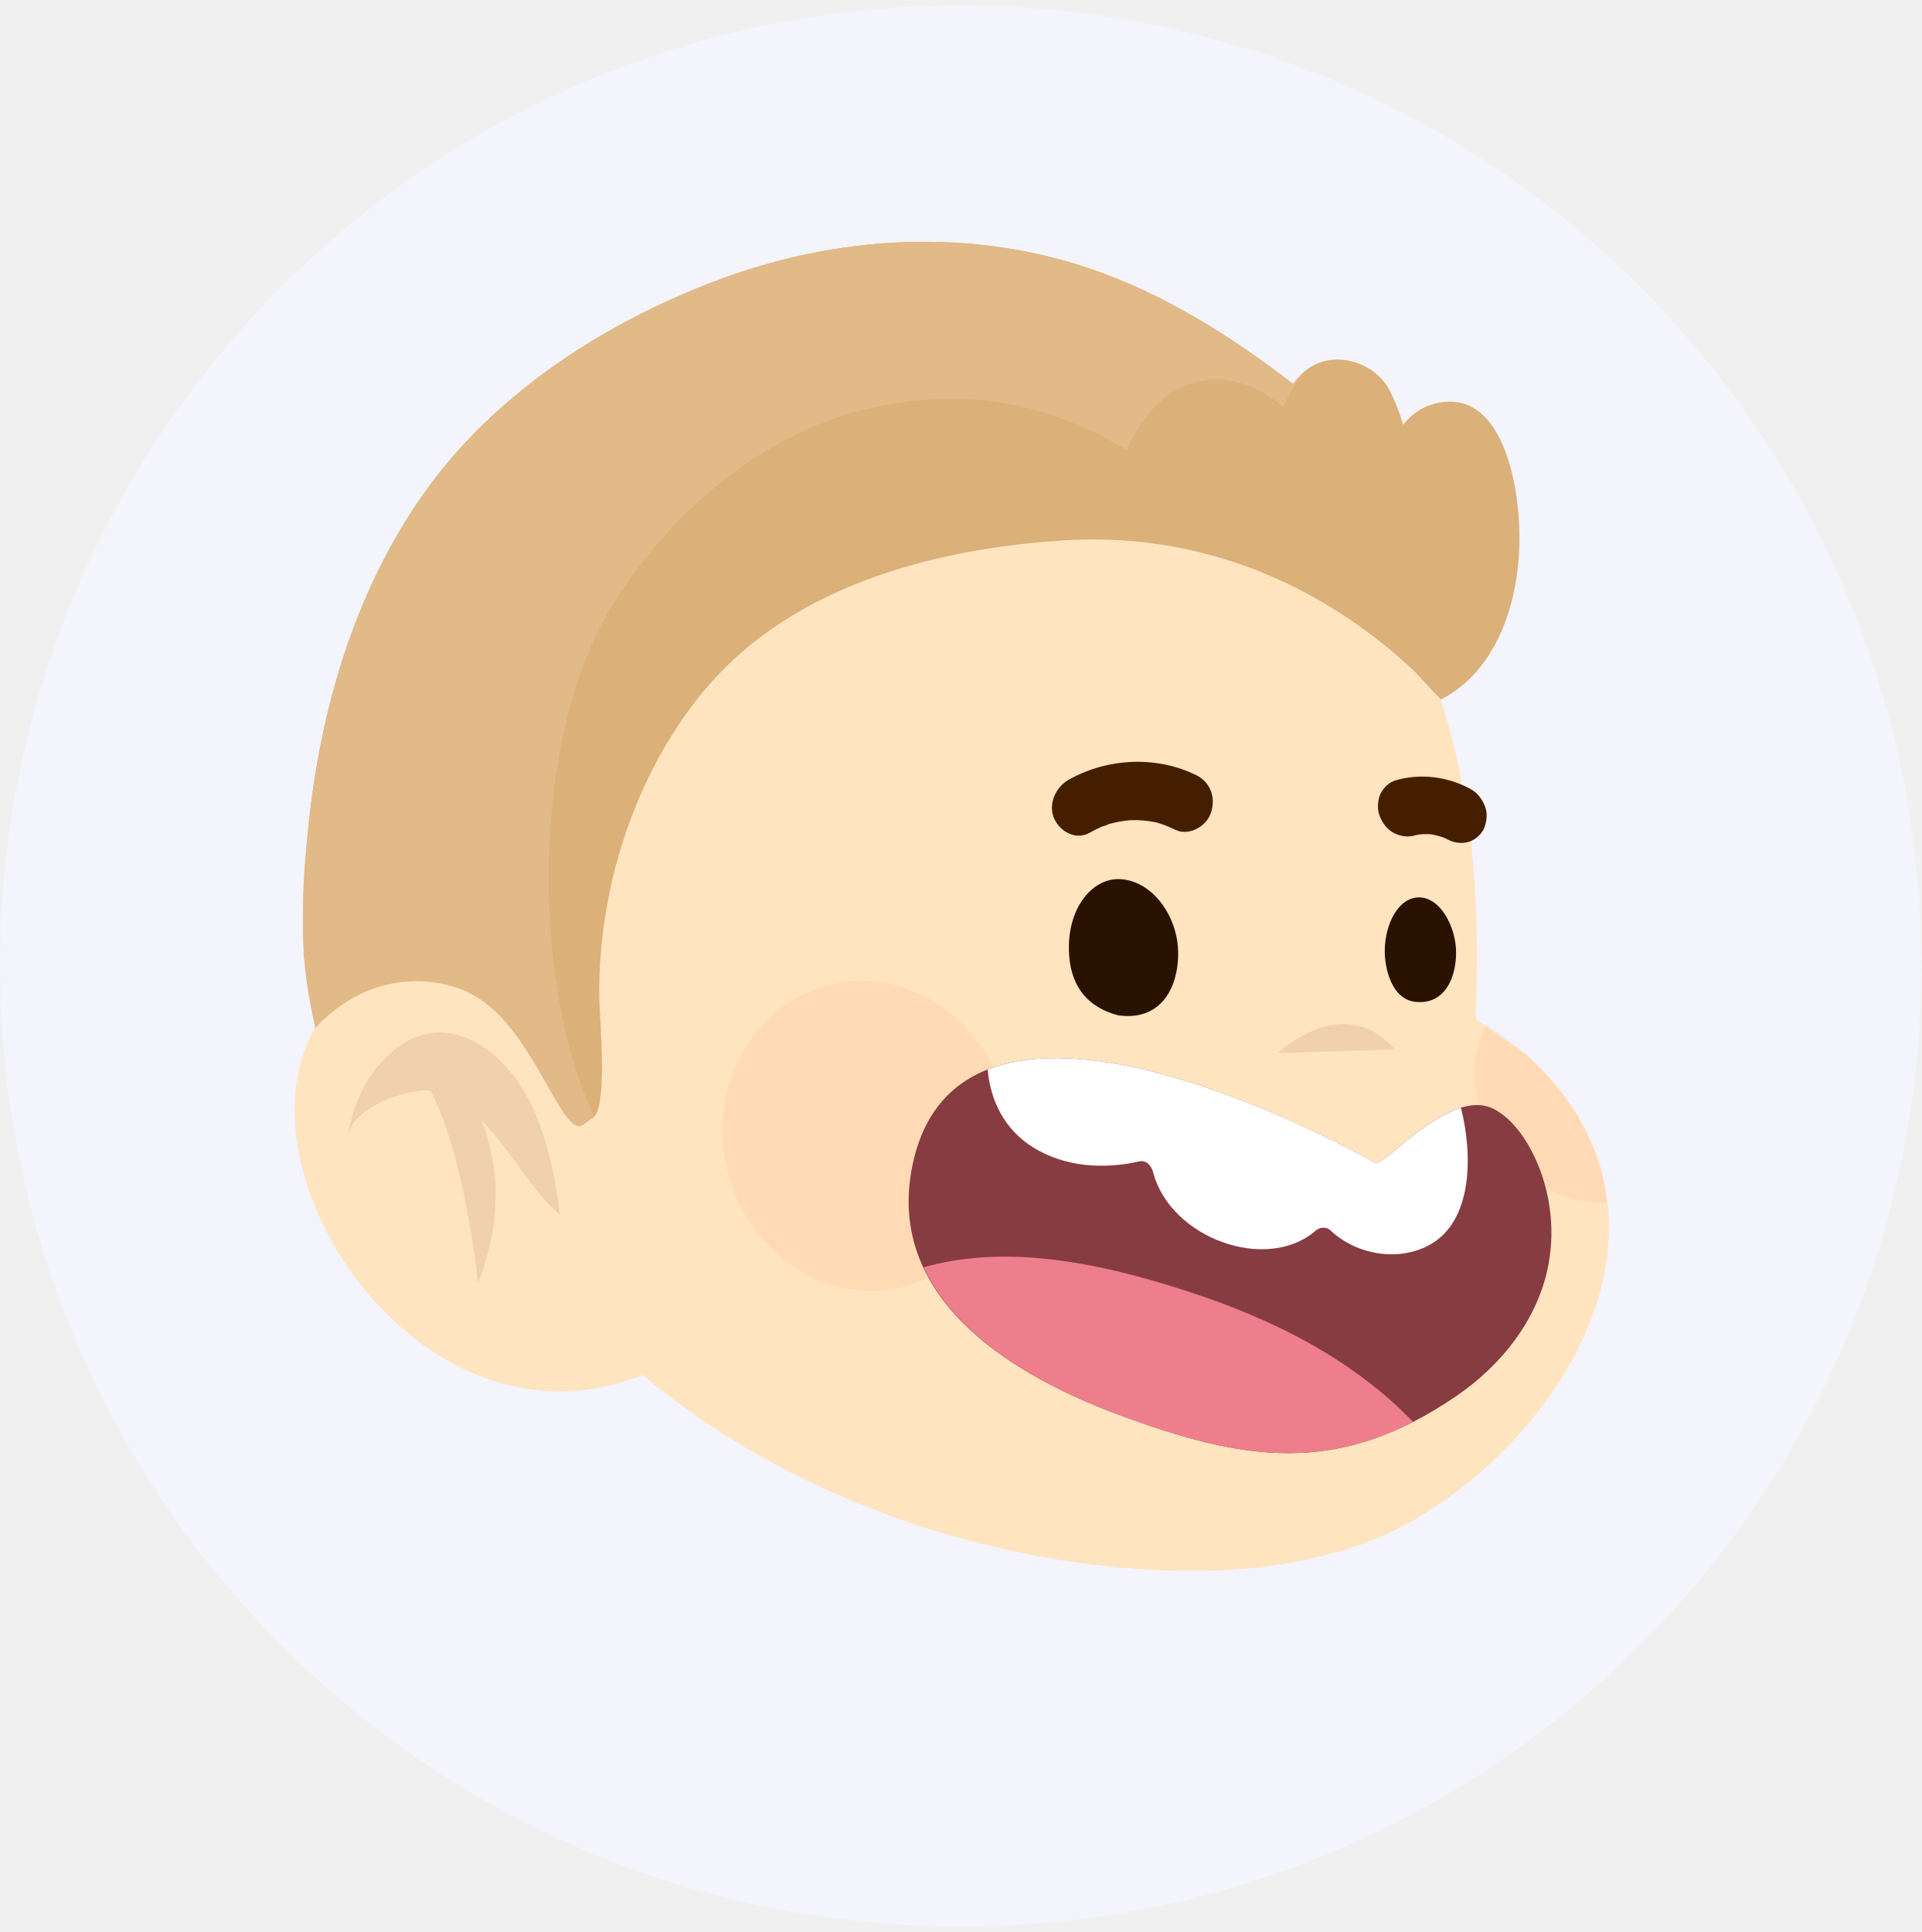
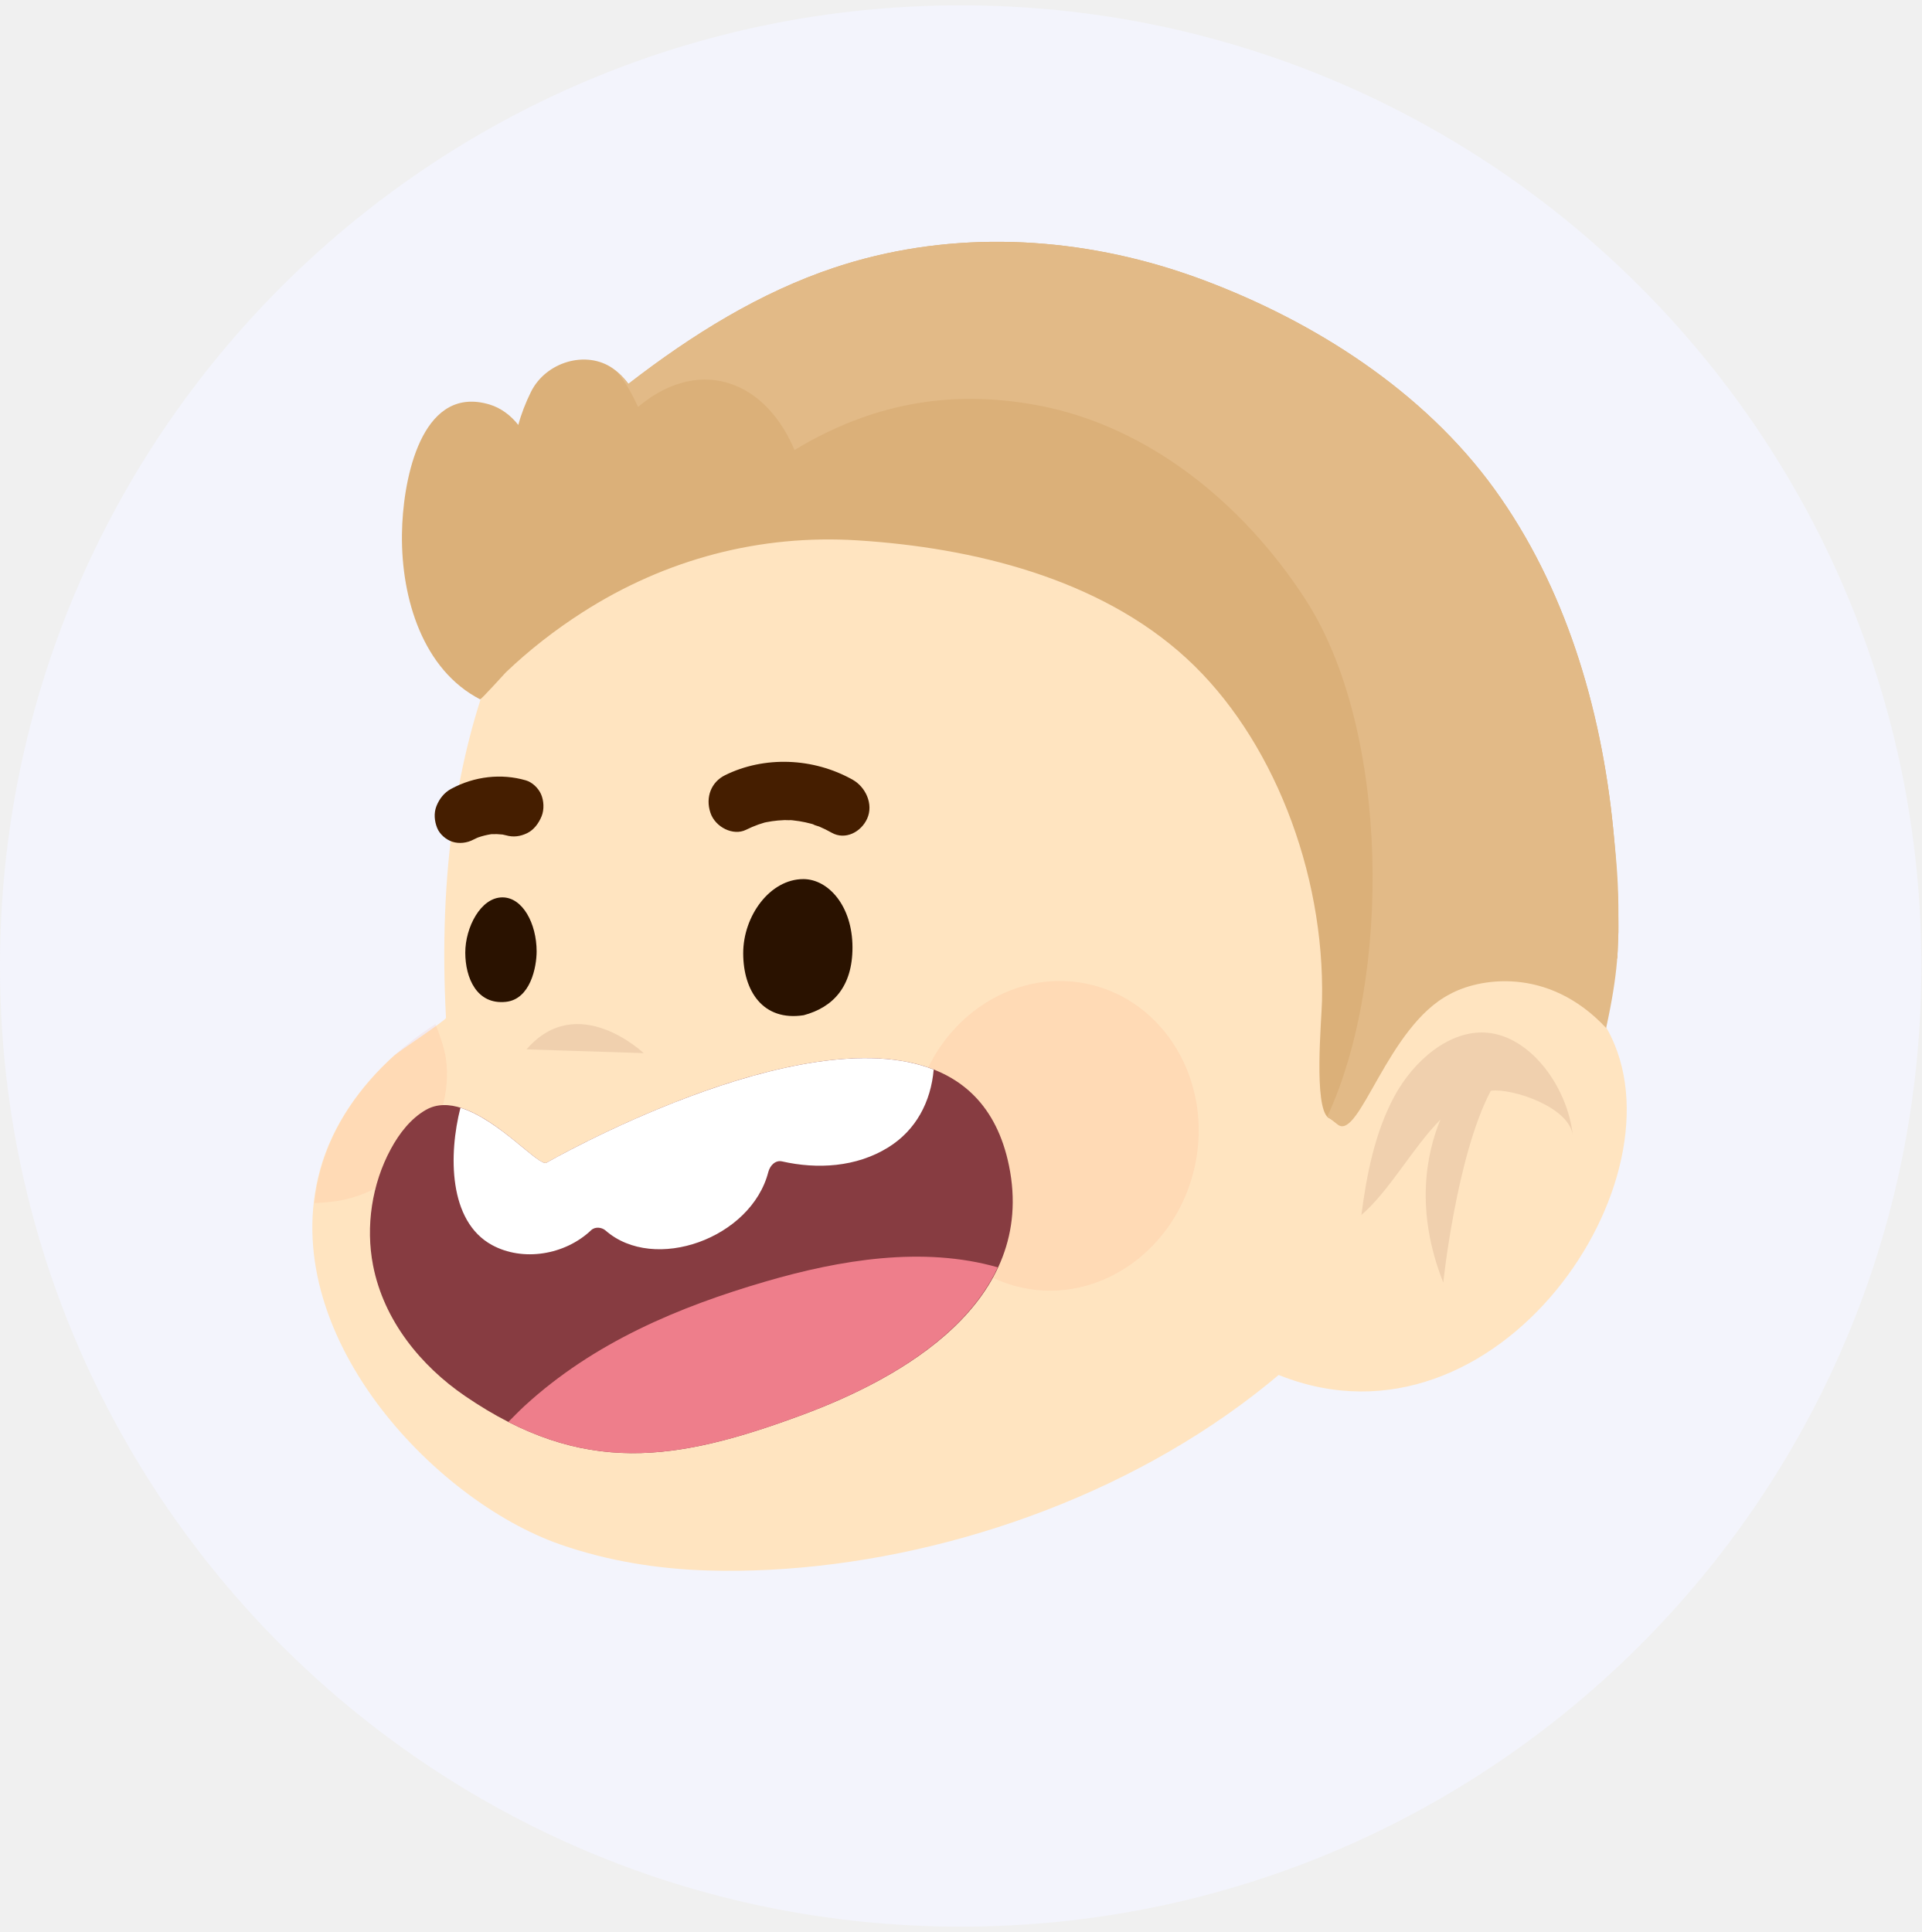
<svg xmlns="http://www.w3.org/2000/svg" width="360" height="362" viewBox="0 0 360 362" fill="none">
-   <rect y="1" width="360" height="360" rx="180" fill="#F3F4FC" />
-   <path d="M204.365 67.395C204.365 67.395 282.351 79.597 276.437 190.723C276.415 191.135 285.454 197.136 286.162 197.777C292.464 203.477 297.752 210.777 300.065 219.317C308.298 249.726 278.86 281.059 255.055 289.376C246.163 292.482 236.764 293.99 227.347 294.264C166.128 296.047 85.077 257.137 80.915 181.148C80.765 178.422 80.729 175.693 80.799 172.97C81.168 158.541 84.65 144.49 89.898 131.442C89.896 131.443 123.967 46.933 204.365 67.395Z" fill="#FFE4C0" />
+   <rect width="360" height="360" rx="180" transform="matrix(-1 0 0 1 360 1)" fill="#F3F4FC" />
+   <path d="M155.635 67.395C155.635 67.395 77.649 79.597 83.563 190.723C83.585 191.135 74.546 197.136 73.838 197.777C67.536 203.477 62.248 210.777 59.935 219.317C51.702 249.726 81.139 281.059 104.945 289.376C113.837 292.482 123.236 293.99 132.653 294.264C193.872 296.047 274.923 257.137 279.085 181.148C279.235 178.422 279.271 175.693 279.201 172.97C278.832 158.541 275.35 144.49 270.102 131.442C270.104 131.443 236.033 46.933 155.635 67.395Z" fill="#FFE4C0" />
  <g style="mix-blend-mode:multiply" opacity="0.5">
-     <path d="M278.409 191.892C277.565 193.961 276.723 196.605 276.488 198.118C275.485 204.605 277.705 211.305 281.561 216.122C285.221 220.696 290.449 223.663 295.51 224.782C297.219 225.161 299.288 225.355 301.097 225.416C299.19 206.628 283.897 195.351 278.409 191.892Z" fill="#FFE7E2" />
+     <path d="M81.591 191.892C82.435 193.961 83.277 196.605 83.512 198.118C84.515 204.605 82.295 211.305 78.439 216.122C74.779 220.696 69.551 223.663 64.49 224.782C62.781 225.161 60.712 225.355 58.903 225.416C60.81 206.628 76.103 195.351 81.591 191.892Z" fill="#FFE7E2" />
  </g>
  <g style="mix-blend-mode:multiply" opacity="0.5">
-     <path d="M168.489 241.277C182.971 238.165 191.958 222.902 188.562 207.187C185.166 191.472 170.674 181.256 156.192 184.368C141.71 187.481 132.723 202.743 136.119 218.458C139.515 234.173 154.007 244.39 168.489 241.277Z" fill="#FFE7E2" />
+     <path d="M191.511 241.277C177.029 238.165 168.042 222.902 171.438 207.187C174.834 191.472 189.326 181.256 203.808 184.368C218.29 187.481 227.277 202.743 223.881 218.458C220.485 234.173 205.993 244.39 191.511 241.277Z" fill="#FFE7E2" />
  </g>
-   <path opacity="0.3" d="M239.399 197.325C239.399 197.325 251.77 185.554 261.348 196.621Z" fill="#CBA284" />
-   <path d="M124.05 255.99C82.891 276.62 45.509 224.849 57.466 195.756C65.093 177.199 87.351 175.762 100.256 192.718C107.872 202.726 114.036 215.516 117.537 227.752" fill="#FFE4C0" />
-   <path opacity="0.3" d="M90.127 209.792C95.426 215.185 99.687 223.183 104.922 227.646C103.952 220.181 102.405 212.21 98.779 205.482C95.097 198.649 88.403 193.019 81.589 193.481C73.145 194.054 66.196 203.891 65.306 212.812C65.838 207.473 76.57 203.864 80.667 204.371C87.087 216.469 89.58 240.313 89.58 240.313C94.919 226.817 92.752 216.2 90.127 209.792Z" fill="#CBA284" />
-   <path d="M220.749 178.636C220.735 185.679 217.056 191.396 209.418 190.224C203.919 188.752 200.259 184.875 200.274 177.489C200.289 169.749 204.795 164.727 209.467 164.718C215.713 164.707 220.762 171.593 220.749 178.636Z" fill="#2A1200" />
-   <path d="M272.823 178.509C272.814 183.23 270.677 188.3 265.21 187.717C260.621 187.228 259.45 181.203 259.455 178.237C259.466 173.05 262.064 168.149 265.855 168.142C269.932 168.134 272.832 173.788 272.823 178.509Z" fill="#2A1200" />
-   <path d="M224.169 145.26C216.803 141.611 207.603 141.951 200.218 146.111C197.836 147.452 196.299 150.658 197.519 153.377C198.646 155.891 201.617 157.469 204.167 156.03C204.931 155.599 205.711 155.207 206.515 154.869C206.765 154.764 207.407 154.638 207.657 154.446C207.773 154.411 207.887 154.377 208.005 154.345C208.733 154.149 209.467 153.991 210.206 153.87C210.63 153.801 211.052 153.747 211.477 153.702C211.611 153.689 211.744 153.678 211.88 153.667C212.227 153.711 212.66 153.649 212.986 153.66C213.411 153.673 213.833 153.7 214.257 153.74C214.996 153.809 215.73 153.916 216.456 154.062C216.558 154.083 216.657 154.105 216.759 154.128C217.138 154.247 217.519 154.356 217.896 154.489C218.695 154.772 219.473 155.11 220.236 155.486C222.616 156.666 225.973 154.999 226.882 152.313C227.878 149.354 226.718 146.524 224.169 145.26Z" fill="#451E00" />
-   <path d="M275.5 147.824C271.096 145.433 266.044 144.895 261.497 146.209C260.27 146.564 259.15 147.633 258.625 148.816C258.107 149.981 258.001 151.649 258.512 152.916C259.042 154.231 259.948 155.482 261.225 156.106C262.519 156.739 263.842 156.902 265.175 156.518C265.393 156.455 265.617 156.418 265.839 156.366C266.531 156.287 267.226 156.267 267.928 156.297C268.771 156.424 269.601 156.629 270.421 156.911C270.707 157.043 270.999 157.159 271.278 157.31C272.484 157.964 273.993 158.12 275.229 157.723C276.411 157.343 277.624 156.325 278.1 155.114C278.594 153.86 278.759 152.369 278.213 151.014C277.669 149.663 276.776 148.517 275.5 147.824Z" fill="#451E00" />
-   <path d="M284.628 98.149C284.106 87.786 280.321 72.181 268.277 75.793C266.164 76.426 264.309 77.816 262.886 79.621C262.334 77.549 261.53 75.482 260.524 73.443C257.735 67.786 250.128 65.54 245.152 69.043C244.003 69.853 243.054 70.842 242.253 71.922C230.343 62.707 217.565 54.768 203.64 50.136C183.329 43.378 161.228 43.959 140.809 50.322C138.62 51.003 136.448 51.753 134.293 52.563C113.947 60.213 93.371 73.124 79.963 91.685C66.808 109.893 59.997 132.461 57.74 155.324C57.088 161.916 56.751 168.549 56.761 175.179C56.761 175.82 56.761 172.052 56.961 179.686C62.743 166.458 85.475 169.164 85.475 169.164L98.636 184.196C101.815 188.26 105.258 213.338 109.316 210.35L111.11 209.448C113.904 207.39 112.381 191.172 112.299 187.494C111.765 163.309 121.659 138.061 137.711 123.334C154.027 108.364 177.709 102.601 199.368 101.246C217.55 100.109 235.254 104.705 250.969 114.803C256.01 118.042 260.806 121.769 265.213 125.97C265.53 126.273 269.864 131.128 270.052 131.03C280.698 125.523 284.823 112.271 284.69 100.169C284.683 99.523 284.663 98.847 284.628 98.149Z" fill="#DBB079" />
-   <path d="M203.64 50.139C217.565 54.771 230.343 62.71 242.253 71.925C242.869 71.091 243.609 70.344 244.427 69.668C242.8 71.529 241.519 73.945 240.44 76.246C235.634 72.162 229.582 69.916 223.51 71.786C217.7 73.577 213.597 78.52 211.131 84.316C197.274 75.943 182.443 72.751 165.423 75.973C145.044 79.831 127.235 94.057 115.407 112.309C99.483 136.886 99.303 183.41 111.295 209.187C111.005 209.462 111.295 209.187 109.325 210.741C105.268 213.729 100.043 192.313 88.378 186.3C83.193 183.394 70.072 180.828 59.065 192.613C56.761 182.091 56.761 177.281 56.761 171.87C56.751 165.326 57.079 162.006 57.714 155.583L57.74 155.327C59.997 132.464 66.808 109.896 79.963 91.688C93.371 73.127 113.947 60.215 134.293 52.566C136.448 51.756 138.62 51.006 140.809 50.325C161.228 43.962 183.329 43.381 203.64 50.139Z" fill="#E2BA87" />
-   <path d="M257.607 217.865C259.395 218.891 271.894 203.19 280.216 207.967C283.025 209.579 285.169 212.329 286.778 215.301C290.315 221.839 291.525 229.781 290.1 237.108C288.084 247.467 281.096 255.948 272.876 261.57C250.757 276.693 233.21 273.834 209.603 265.08C191.02 258.191 165.702 244.008 170.947 218.42C180.18 173.376 257.584 217.852 257.607 217.865Z" fill="#873C41" />
-   <path d="M193.57 214.984C199.581 218.717 206.901 219.102 213.465 217.613C214.72 217.327 215.729 218.382 216.042 219.594C219.247 232.05 237.42 238.552 246.534 230.565C247.241 229.944 248.496 229.798 249.237 230.501C254.155 235.169 262.036 236.435 267.824 233.277C275.996 228.817 275.956 216.288 273.73 207.562C266.527 209.763 258.965 218.644 257.607 217.861C257.589 217.85 210.072 190.556 185.056 200.403C185.587 206.452 188.363 211.751 193.57 214.984Z" fill="white" />
-   <path d="M261.725 263.437C248.727 251.507 232.746 244.843 216.543 240.115C202.683 236.07 187.077 233.448 173.049 237.462C179.55 251.419 196.277 260.136 209.602 265.077C230.253 272.735 246.267 275.88 264.758 266.427C263.75 265.427 262.768 264.396 261.725 263.437Z" fill="#EE7E8B" />
+   <path opacity="0.3" d="M120.601 197.325C120.601 197.325 108.23 185.554 98.653 196.621L120.601 197.325Z" fill="#CBA284" />
+   <path d="M235.95 255.99C277.109 276.62 314.491 224.849 302.534 195.756C294.907 177.199 272.649 175.762 259.744 192.718C252.128 202.726 245.964 215.516 242.463 227.752" fill="#FFE4C0" />
+   <path opacity="0.3" d="M269.873 209.792C264.574 215.185 260.313 223.183 255.078 227.646C256.048 220.181 257.595 212.21 261.221 205.482C264.903 198.649 271.597 193.019 278.411 193.481C286.855 194.054 293.804 203.891 294.694 212.812C294.162 207.473 283.43 203.864 279.333 204.371C272.913 216.469 270.42 240.313 270.42 240.313C265.081 226.817 267.248 216.2 269.873 209.792Z" fill="#CBA284" />
+   <path d="M139.251 178.636C139.265 185.679 142.944 191.396 150.582 190.224C156.081 188.752 159.741 184.875 159.726 177.489C159.711 169.749 155.205 164.727 150.533 164.718C144.287 164.707 139.238 171.593 139.251 178.636Z" fill="#2A1200" />
+   <path d="M87.177 178.509C87.186 183.23 89.323 188.3 94.79 187.717C99.379 187.228 100.55 181.203 100.545 178.237C100.534 173.05 97.936 168.149 94.145 168.142C90.068 168.134 87.168 173.788 87.177 178.509Z" fill="#2A1200" />
+   <path d="M135.831 145.26C143.197 141.611 152.397 141.951 159.782 146.111C162.164 147.452 163.701 150.658 162.481 153.377C161.354 155.891 158.383 157.469 155.833 156.03C155.069 155.599 154.289 155.207 153.485 154.869C153.235 154.764 152.593 154.638 152.343 154.446C152.227 154.411 152.113 154.377 151.995 154.345C151.267 154.149 150.533 153.991 149.794 153.87C149.37 153.801 148.948 153.747 148.523 153.702C148.389 153.689 148.256 153.678 148.12 153.667C147.773 153.711 147.34 153.649 147.014 153.66C146.589 153.673 146.167 153.7 145.743 153.74C145.004 153.809 144.27 153.916 143.544 154.062C143.442 154.083 143.343 154.105 143.241 154.128C142.862 154.247 142.481 154.356 142.104 154.489C141.305 154.772 140.527 155.11 139.764 155.486C137.384 156.666 134.027 154.999 133.118 152.313C132.122 149.354 133.282 146.524 135.831 145.26Z" fill="#451E00" />
+   <path d="M84.5 147.824C88.904 145.433 93.956 144.895 98.503 146.209C99.73 146.564 100.85 147.633 101.375 148.816C101.893 149.981 101.999 151.649 101.488 152.916C100.958 154.231 100.052 155.482 98.775 156.106C97.481 156.739 96.158 156.902 94.825 156.518C94.607 156.455 94.383 156.418 94.161 156.366C93.469 156.287 92.774 156.267 92.072 156.297C91.229 156.424 90.399 156.629 89.579 156.911C89.293 157.043 89.001 157.159 88.722 157.31C87.516 157.964 86.007 158.12 84.772 157.723C83.589 157.343 82.376 156.325 81.9 155.114C81.406 153.86 81.241 152.369 81.787 151.014C82.331 149.663 83.224 148.517 84.5 147.824Z" fill="#451E00" />
+   <path d="M75.372 98.149C75.894 87.786 79.679 72.181 91.723 75.793C93.836 76.426 95.691 77.816 97.114 79.621C97.666 77.549 98.47 75.482 99.476 73.443C102.265 67.786 109.872 65.54 114.848 69.043C115.997 69.853 116.946 70.842 117.747 71.922C129.657 62.707 142.435 54.768 156.36 50.136C176.671 43.378 198.772 43.959 219.191 50.322C221.38 51.003 223.552 51.753 225.707 52.563C246.053 60.213 266.629 73.124 280.037 91.685C293.192 109.893 300.003 132.461 302.26 155.324C302.912 161.916 303.249 168.549 303.239 175.179C303.239 175.82 303.239 172.052 303.039 179.686C297.257 166.458 274.525 169.164 274.525 169.164L261.364 184.196C258.185 188.26 254.742 213.338 250.684 210.35L248.89 209.448C246.096 207.39 247.619 191.172 247.701 187.494C248.235 163.309 238.341 138.061 222.289 123.334C205.973 108.364 182.291 102.601 160.632 101.246C142.45 100.109 124.746 104.705 109.031 114.803C103.99 118.042 99.194 121.769 94.787 125.97C94.47 126.273 90.135 131.128 89.948 131.03C79.302 125.523 75.177 112.271 75.31 100.169C75.317 99.523 75.337 98.847 75.372 98.149Z" fill="#DBB079" />
+   <path d="M156.36 50.139C142.435 54.771 129.657 62.71 117.747 71.925C117.131 71.091 116.391 70.344 115.573 69.668C117.2 71.529 118.481 73.945 119.56 76.246C124.366 72.162 130.418 69.916 136.49 71.786C142.3 73.577 146.403 78.52 148.869 84.316C162.726 75.943 177.557 72.751 194.577 75.973C214.956 79.831 232.765 94.057 244.593 112.309C260.517 136.886 260.697 183.41 248.705 209.187C248.995 209.462 248.705 209.187 250.675 210.741C254.732 213.729 259.957 192.313 271.622 186.3C276.807 183.394 289.928 180.828 300.935 192.613C303.239 182.091 303.239 177.281 303.239 171.87C303.249 165.326 302.921 162.006 302.286 155.583L302.26 155.327C300.003 132.464 293.192 109.896 280.037 91.688C266.629 73.127 246.053 60.215 225.707 52.566C223.552 51.756 221.38 51.006 219.191 50.325C198.772 43.962 176.671 43.381 156.36 50.139Z" fill="#E2BA87" />
+   <path d="M102.393 217.865C100.605 218.891 88.106 203.19 79.784 207.967C76.975 209.579 74.831 212.329 73.222 215.301C69.685 221.839 68.475 229.781 69.9 237.108C71.916 247.467 78.904 255.948 87.124 261.57C109.243 276.693 126.79 273.834 150.397 265.08C168.98 258.191 194.298 244.008 189.053 218.42C179.82 173.376 102.416 217.852 102.393 217.865Z" fill="#873C41" />
+   <path d="M166.43 214.984C160.419 218.717 153.099 219.102 146.535 217.613C145.28 217.327 144.271 218.382 143.958 219.594C140.753 232.05 122.58 238.552 113.466 230.565C112.759 229.944 111.504 229.798 110.763 230.501C105.845 235.169 97.964 236.435 92.176 233.277C84.004 228.817 84.044 216.288 86.27 207.562C93.473 209.763 101.035 218.644 102.393 217.861C102.411 217.85 149.928 190.556 174.944 200.403C174.413 206.452 171.637 211.751 166.43 214.984Z" fill="white" />
+   <path d="M98.275 263.437C111.273 251.507 127.254 244.843 143.457 240.115C157.317 236.07 172.923 233.448 186.951 237.462C180.45 251.419 163.723 260.136 150.398 265.077C129.747 272.735 113.733 275.88 95.242 266.427C96.25 265.427 97.232 264.396 98.275 263.437Z" fill="#EE7E8B" />
</svg>
